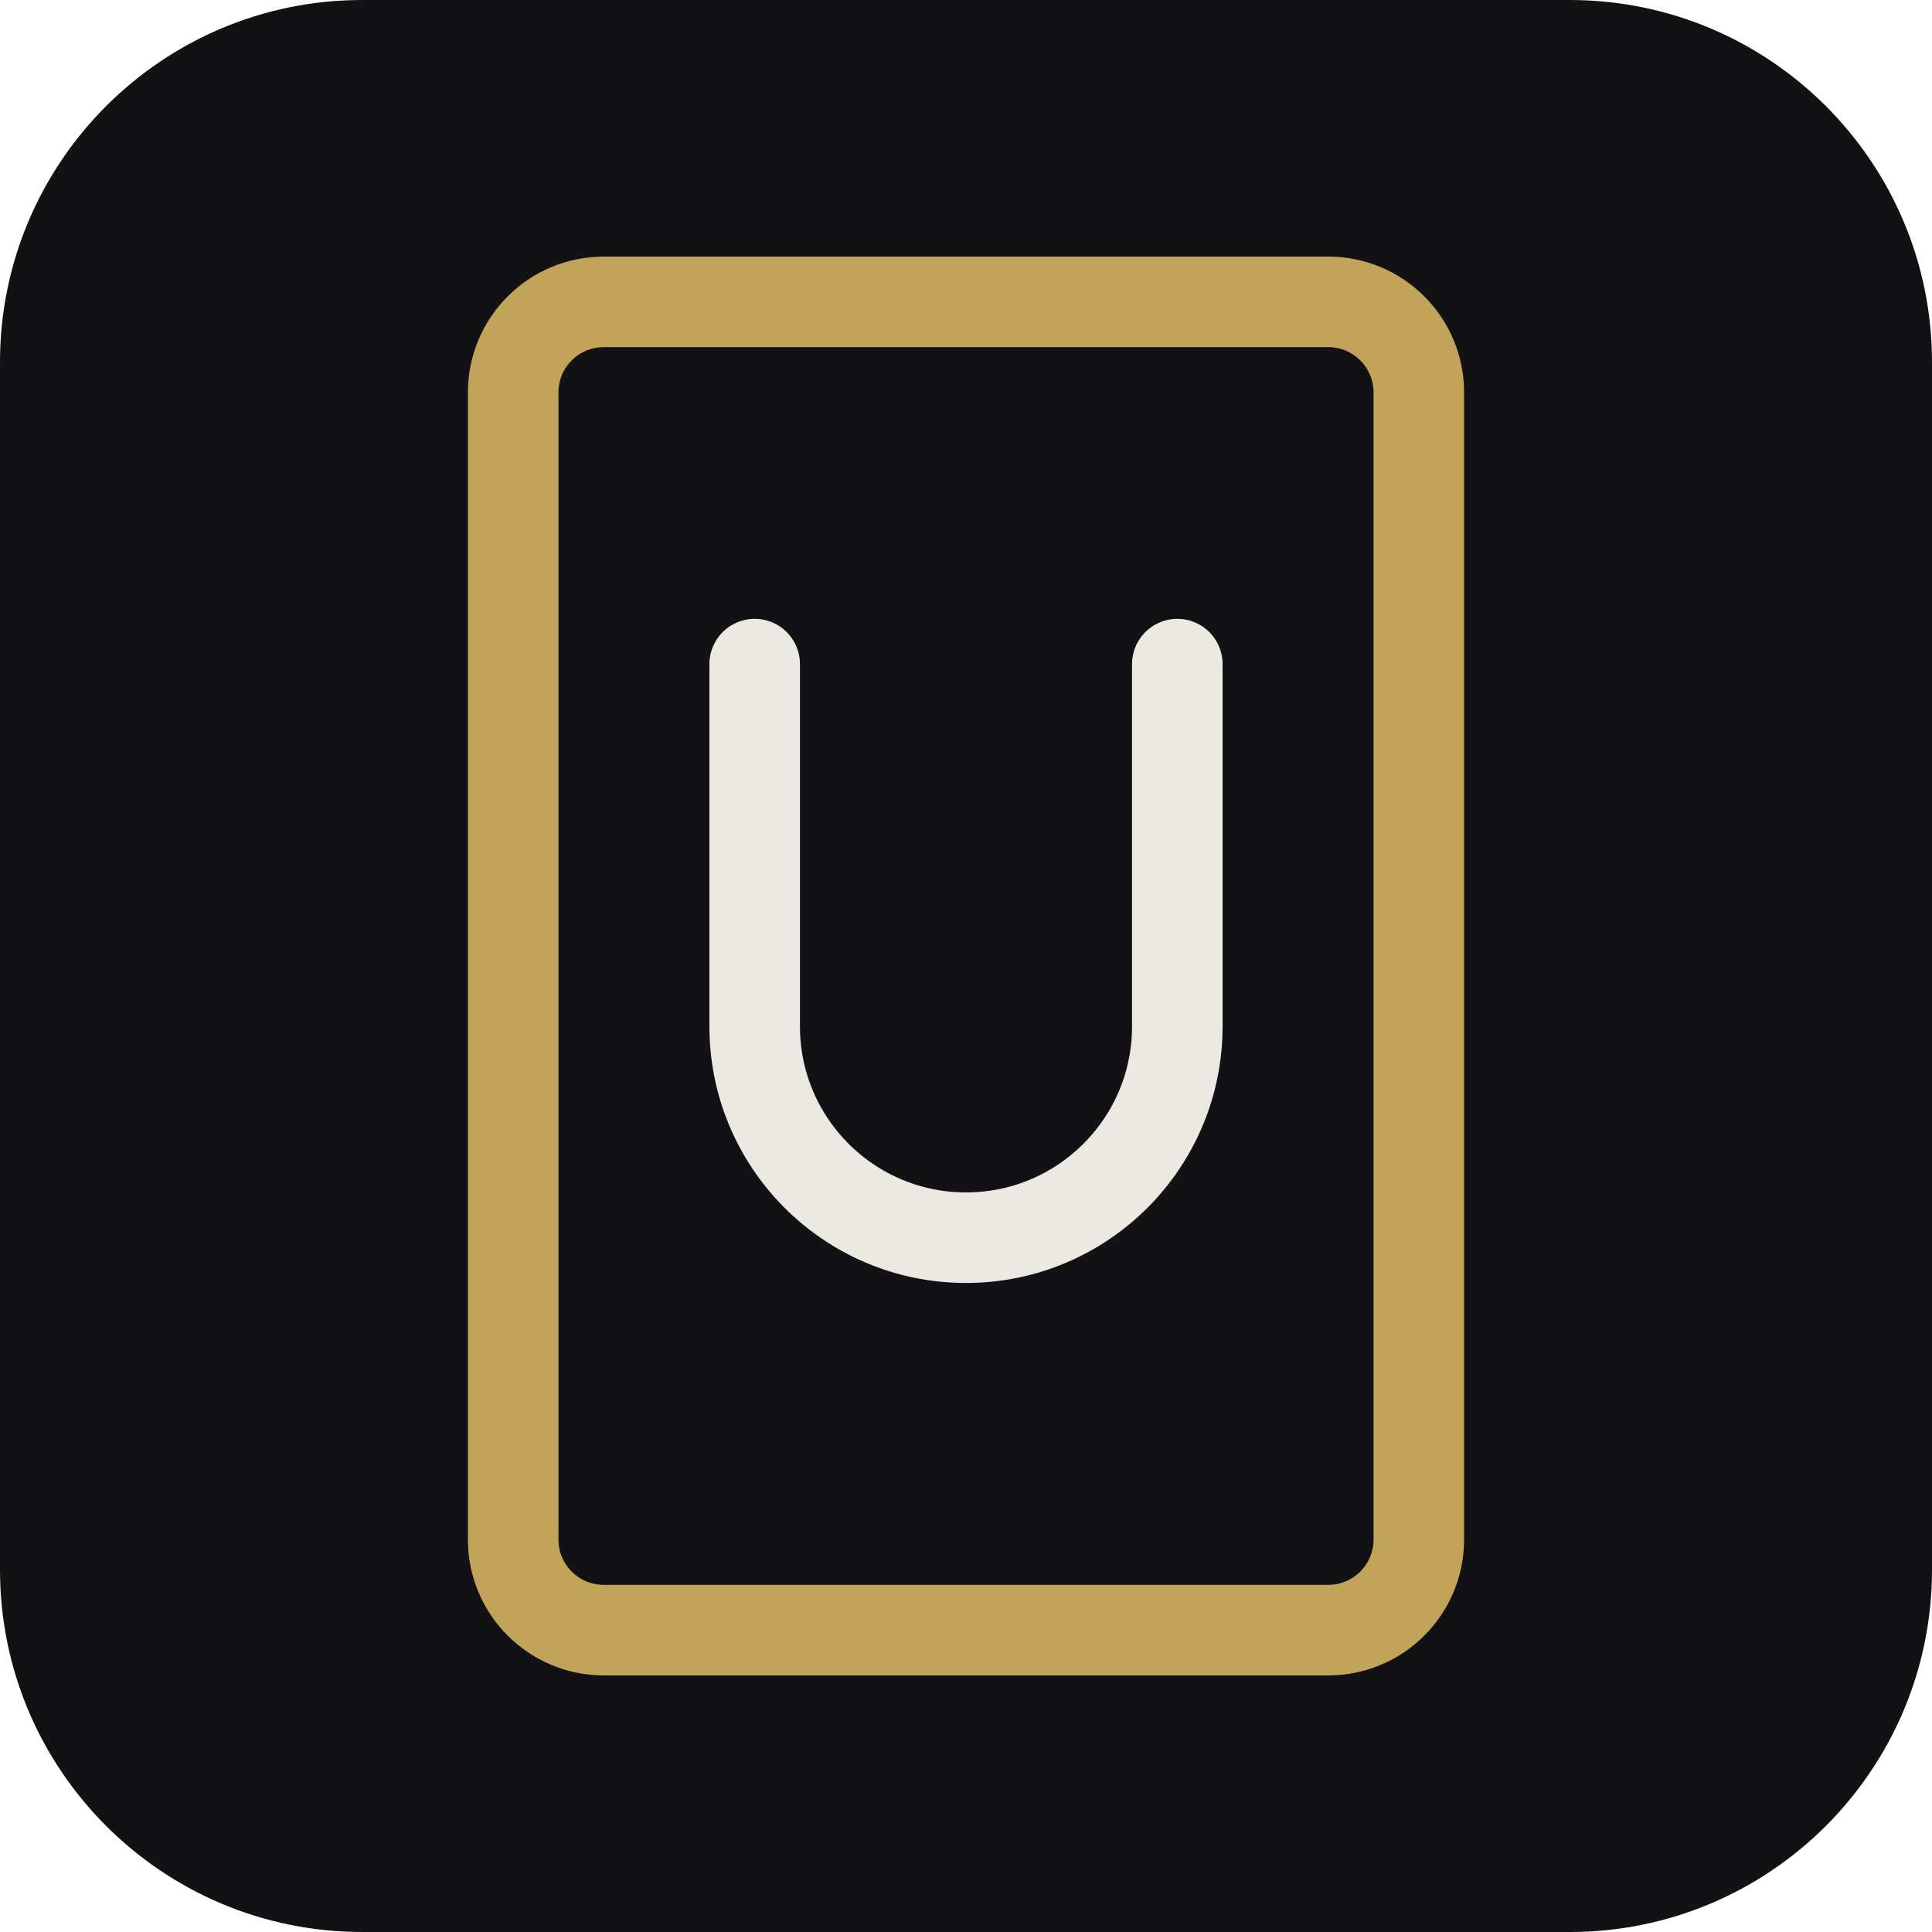
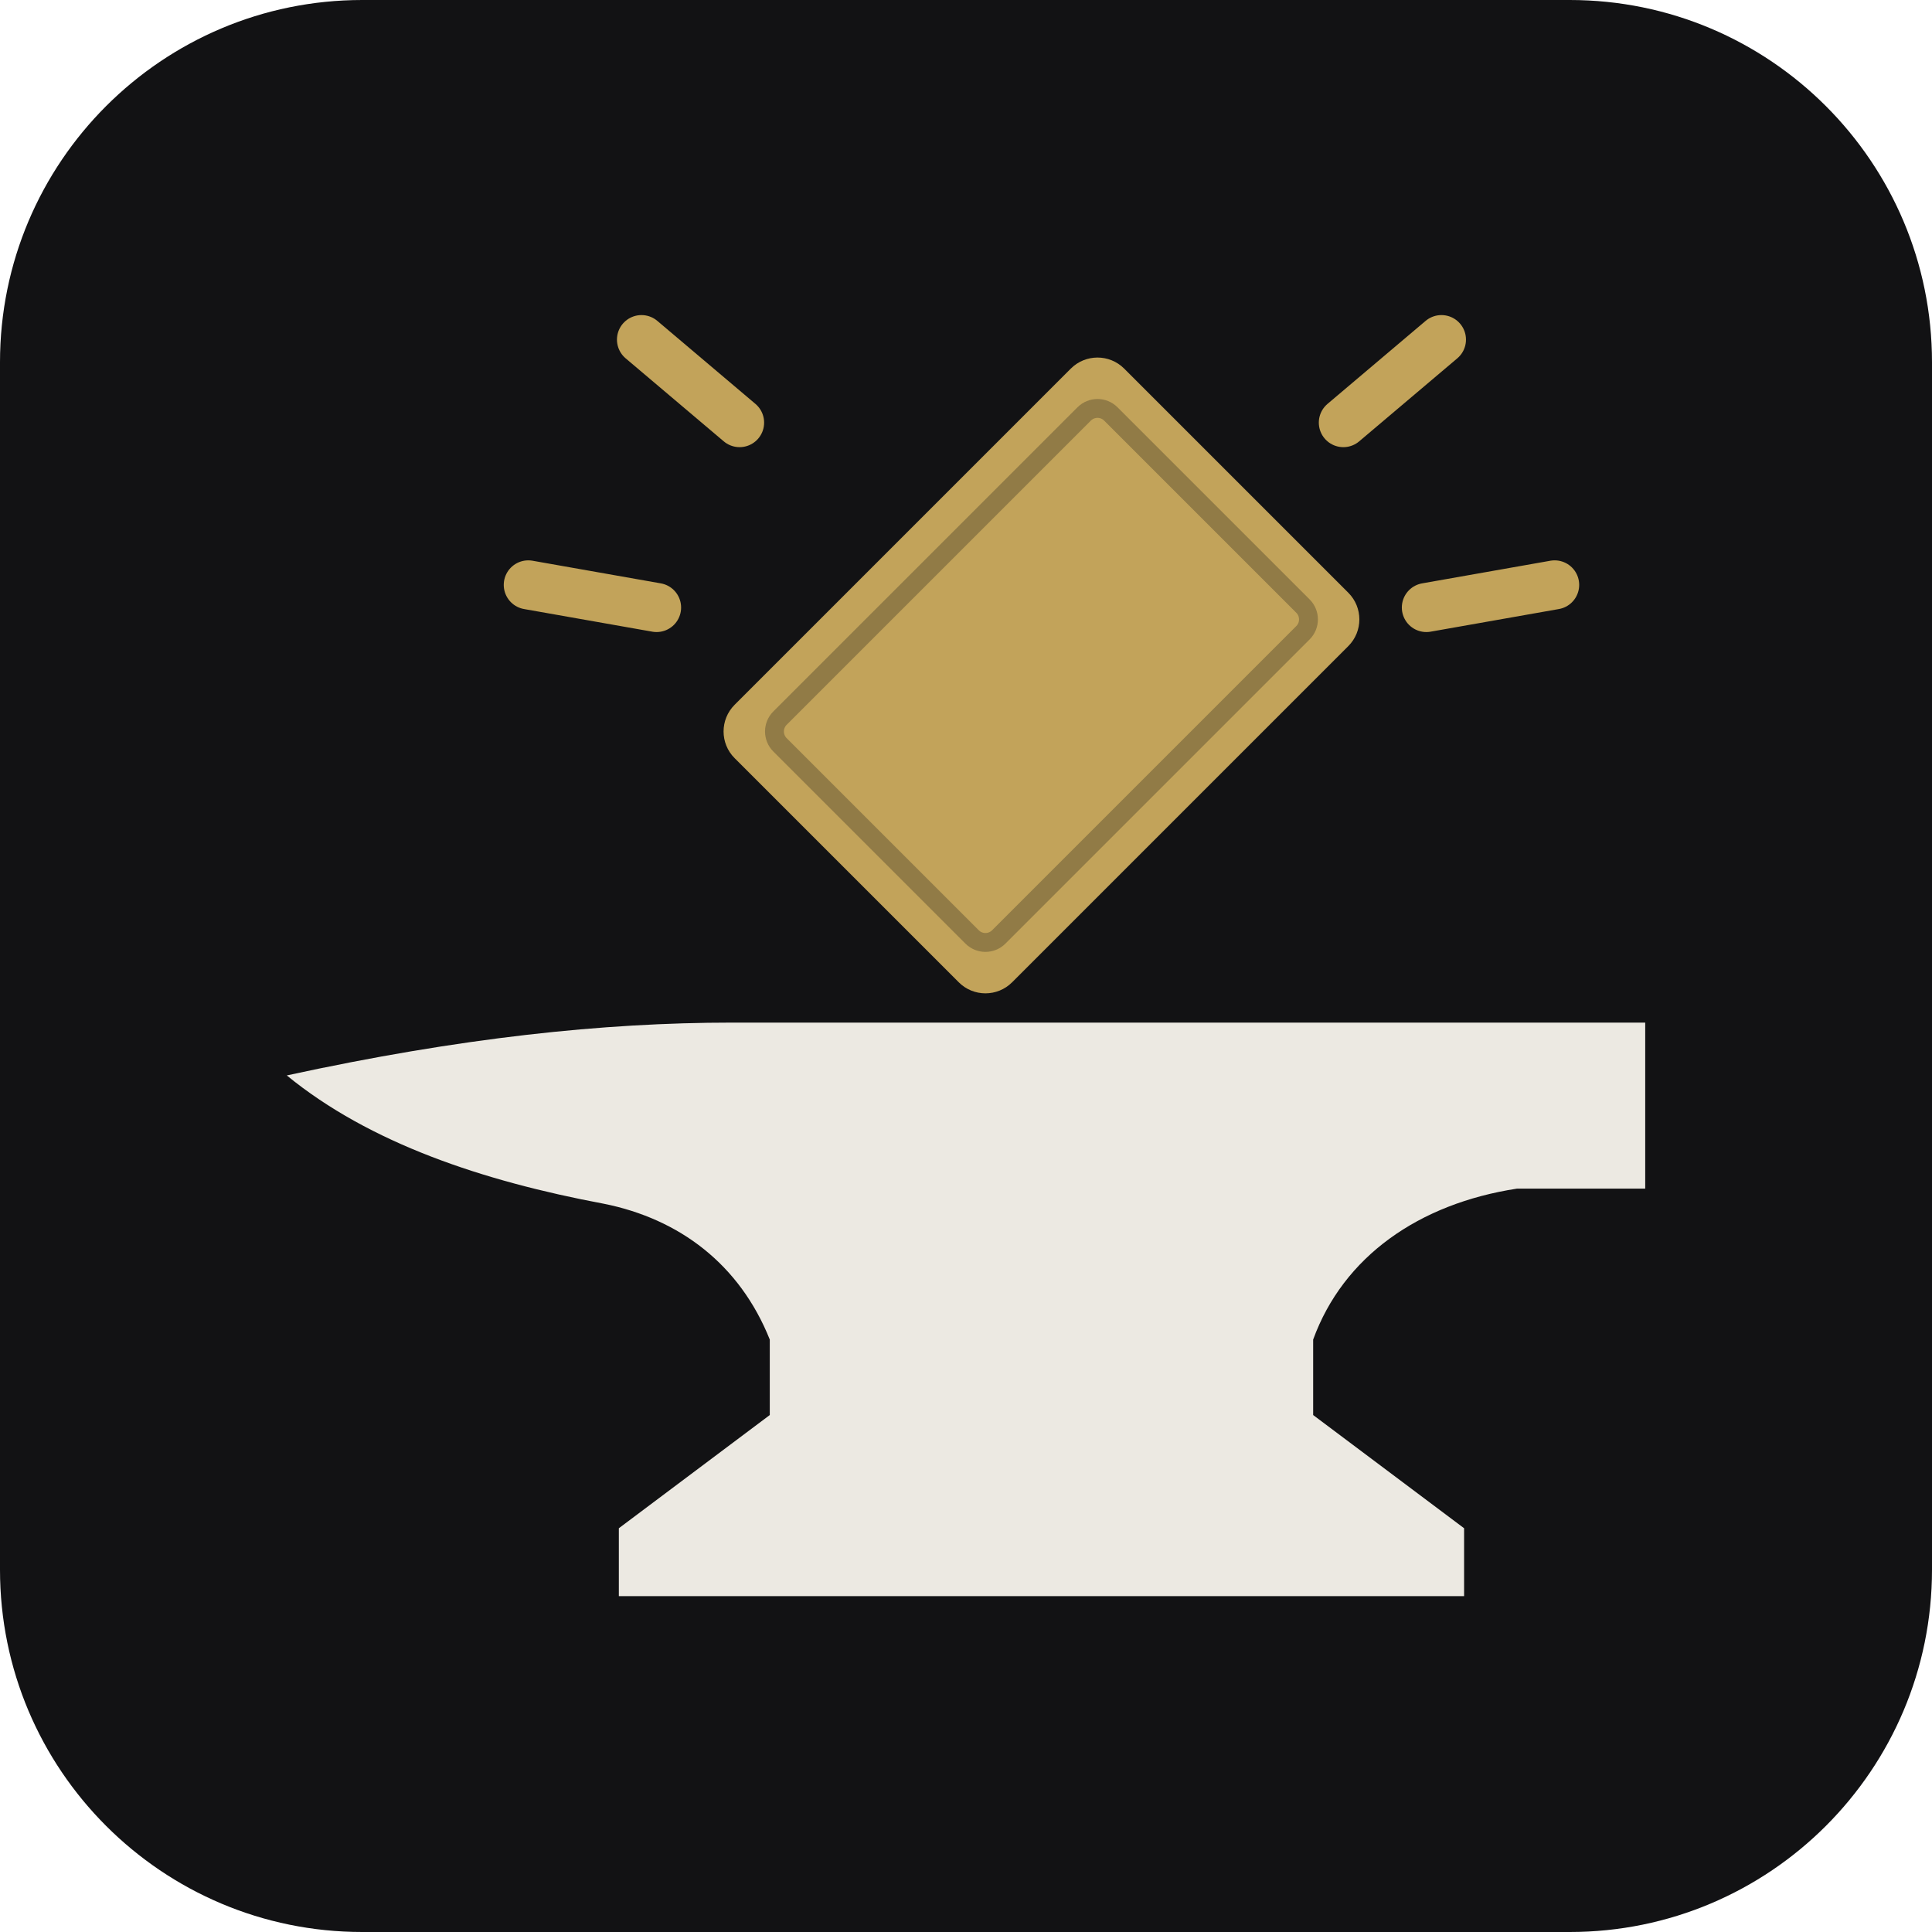
- <svg xmlns="http://www.w3.org/2000/svg" viewBox="0 0 64 64">
-   <rect width="64" height="64" rx="12" fill="#121214" />
-   <rect x="17" y="10" width="30" height="44" rx="3" fill="none" stroke="#c2a35a" stroke-width="3" />
-   <path d="M25 22v12a7 7 0 0 0 14 0V22" fill="none" stroke="#ece9e2" stroke-width="3" stroke-linecap="round" />
+ <svg xmlns="http://www.w3.org/2000/svg" viewBox="0 0 512 512">
+   <rect width="512" height="512" rx="96" fill="#121214" />
+   <g transform="translate(256 256) scale(1.0) translate(-252 -263)">
+     <path d="M72 292 C118 282 156 278 190 278 L432 278 L432 322 L398 322 C372 326 352 340 344 362 L344 382 L384 412 L384 430 L160 430 L160 412 L200 382 L200 362 C192 342 176 330 156 326 C124 320 94 310 72 292 Z" fill="#ece9e2" />
+     <g transform="rotate(45 272 186)">
+       <rect x="220" y="113" width="104" height="146" rx="10" fill="#c2a35a" />
+       <rect x="231" y="124" width="82" height="124" rx="5" fill="none" stroke="#121214" stroke-opacity=".28" stroke-width="5" />
+     </g>
+     <g stroke="#c2a35a" stroke-width="13" stroke-linecap="round" fill="none">
+       <path d="M192 119 L166 97" />
+       <path d="M170 168 L136 162" />
+       <path d="M374 168 L408 162" />
+       <path d="M352 119 L378 97" />
+     </g>
+   </g>
</svg>
